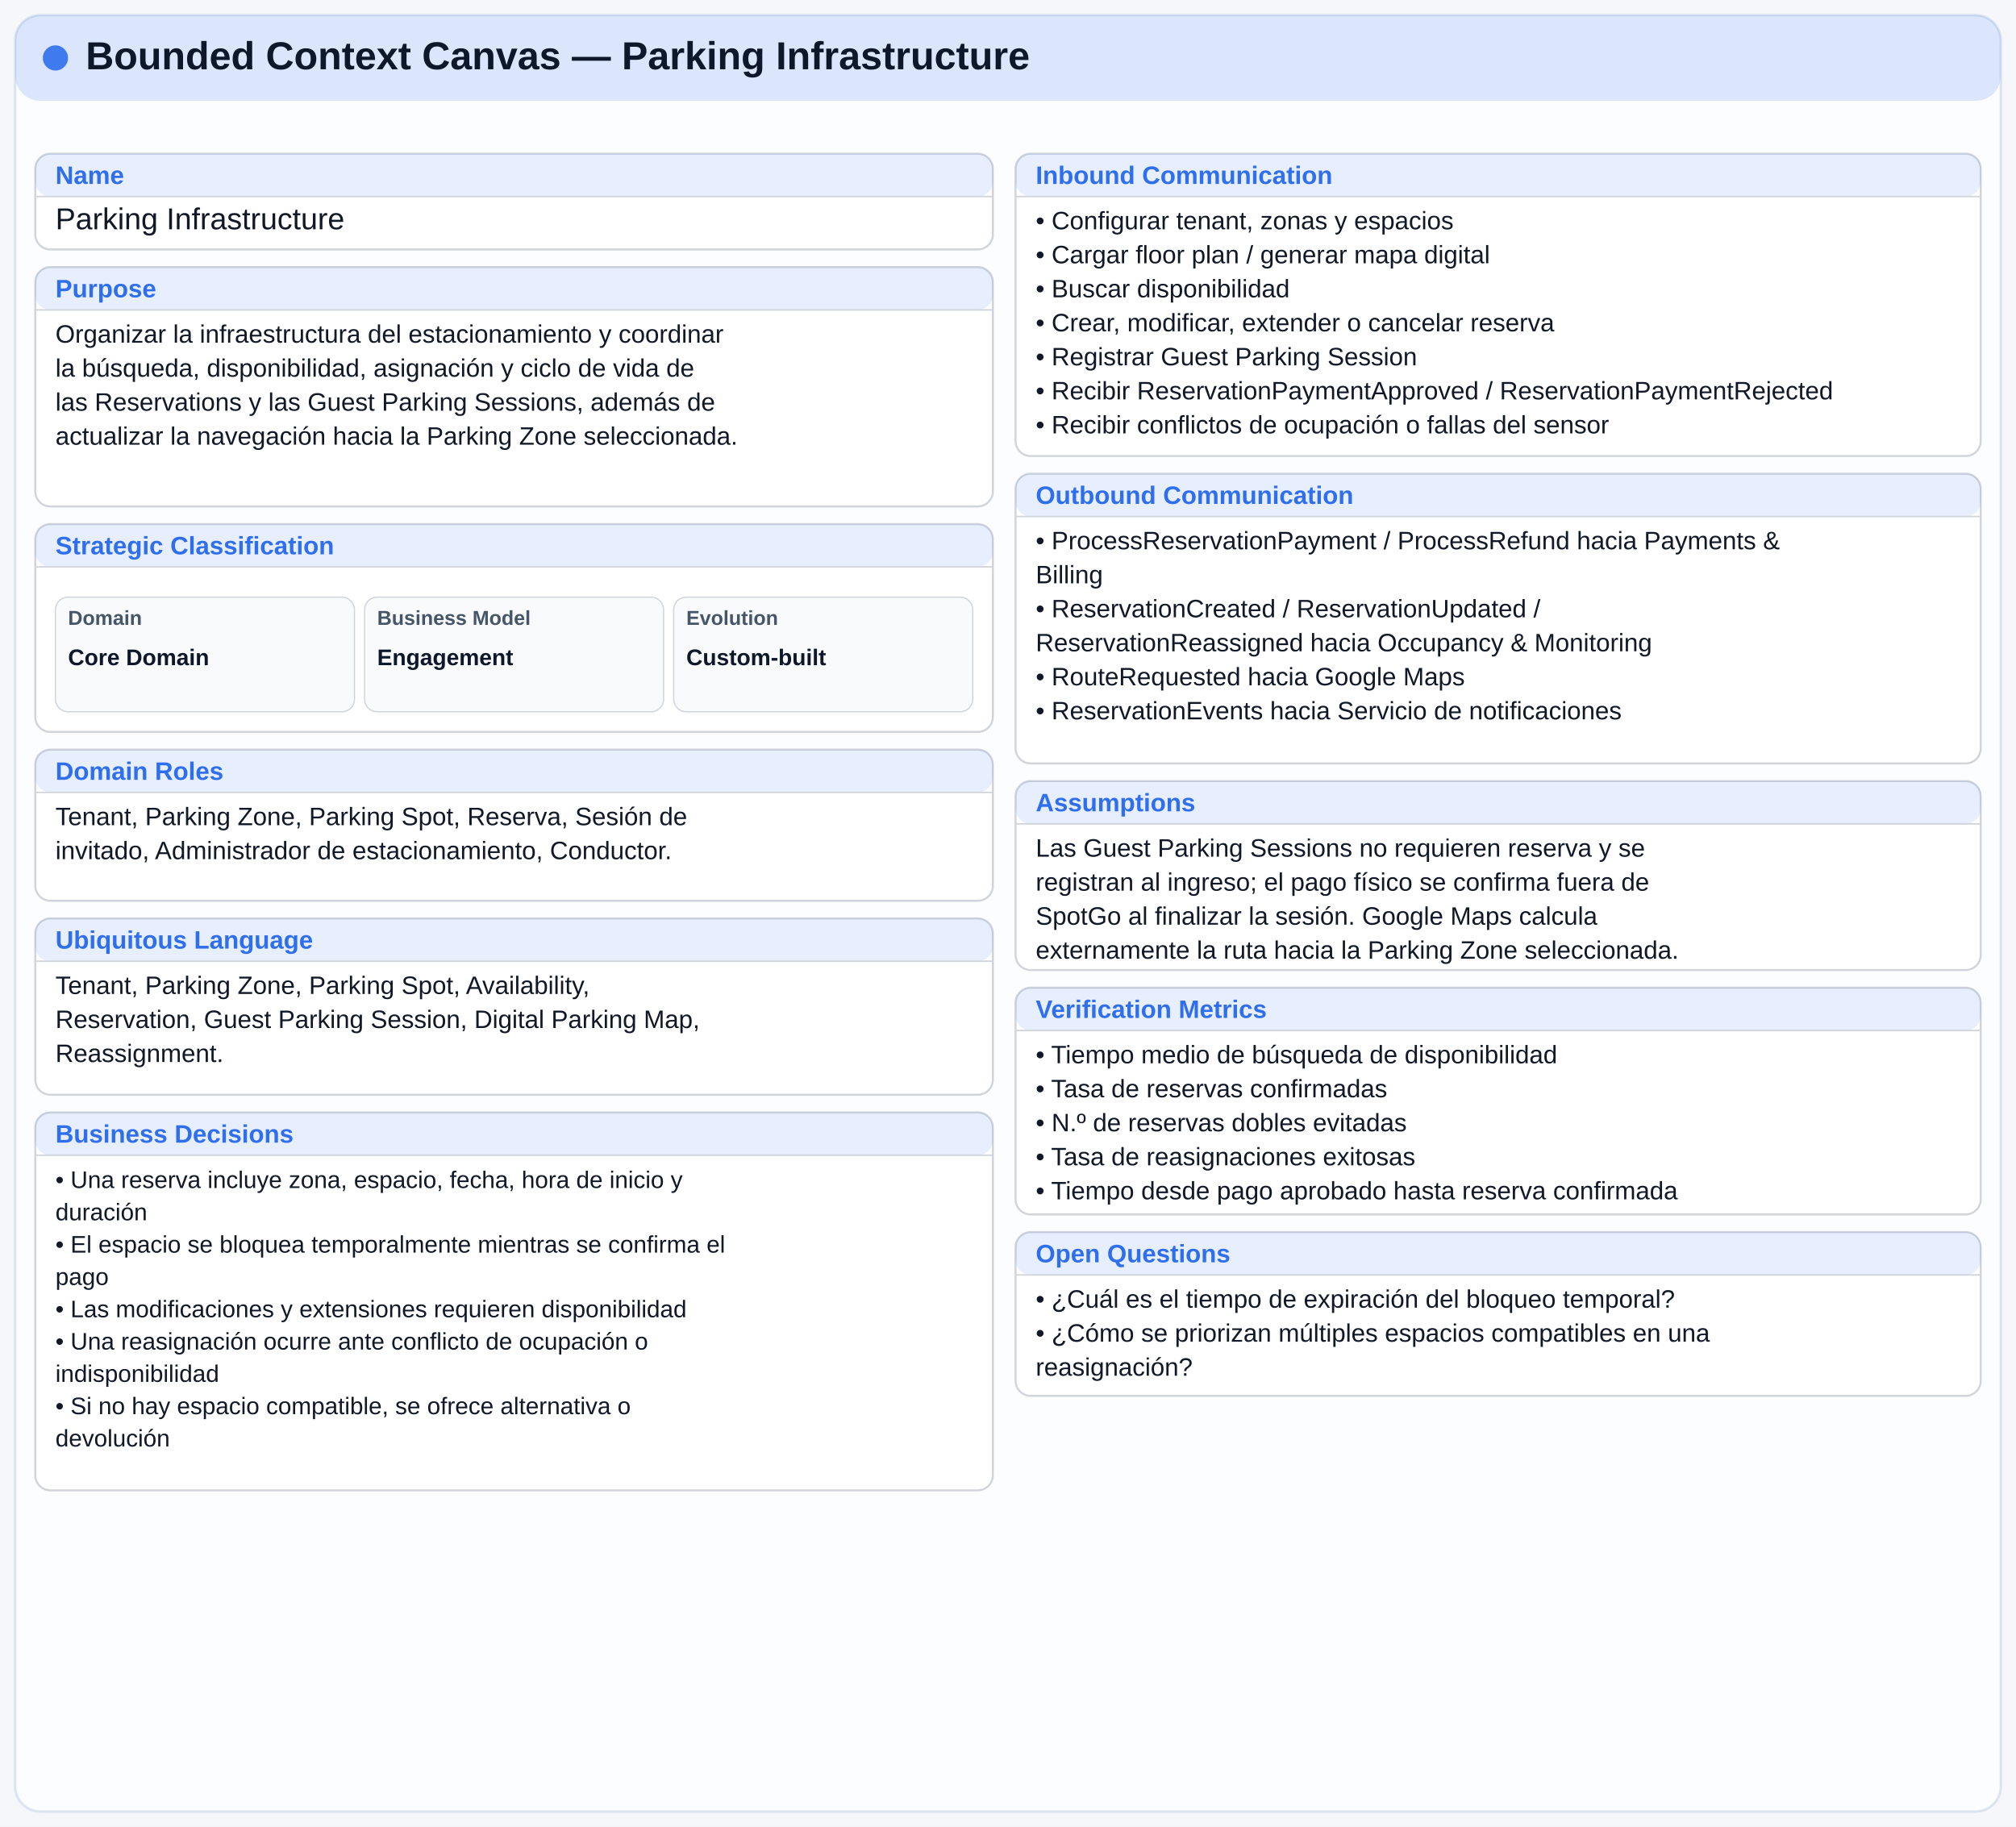
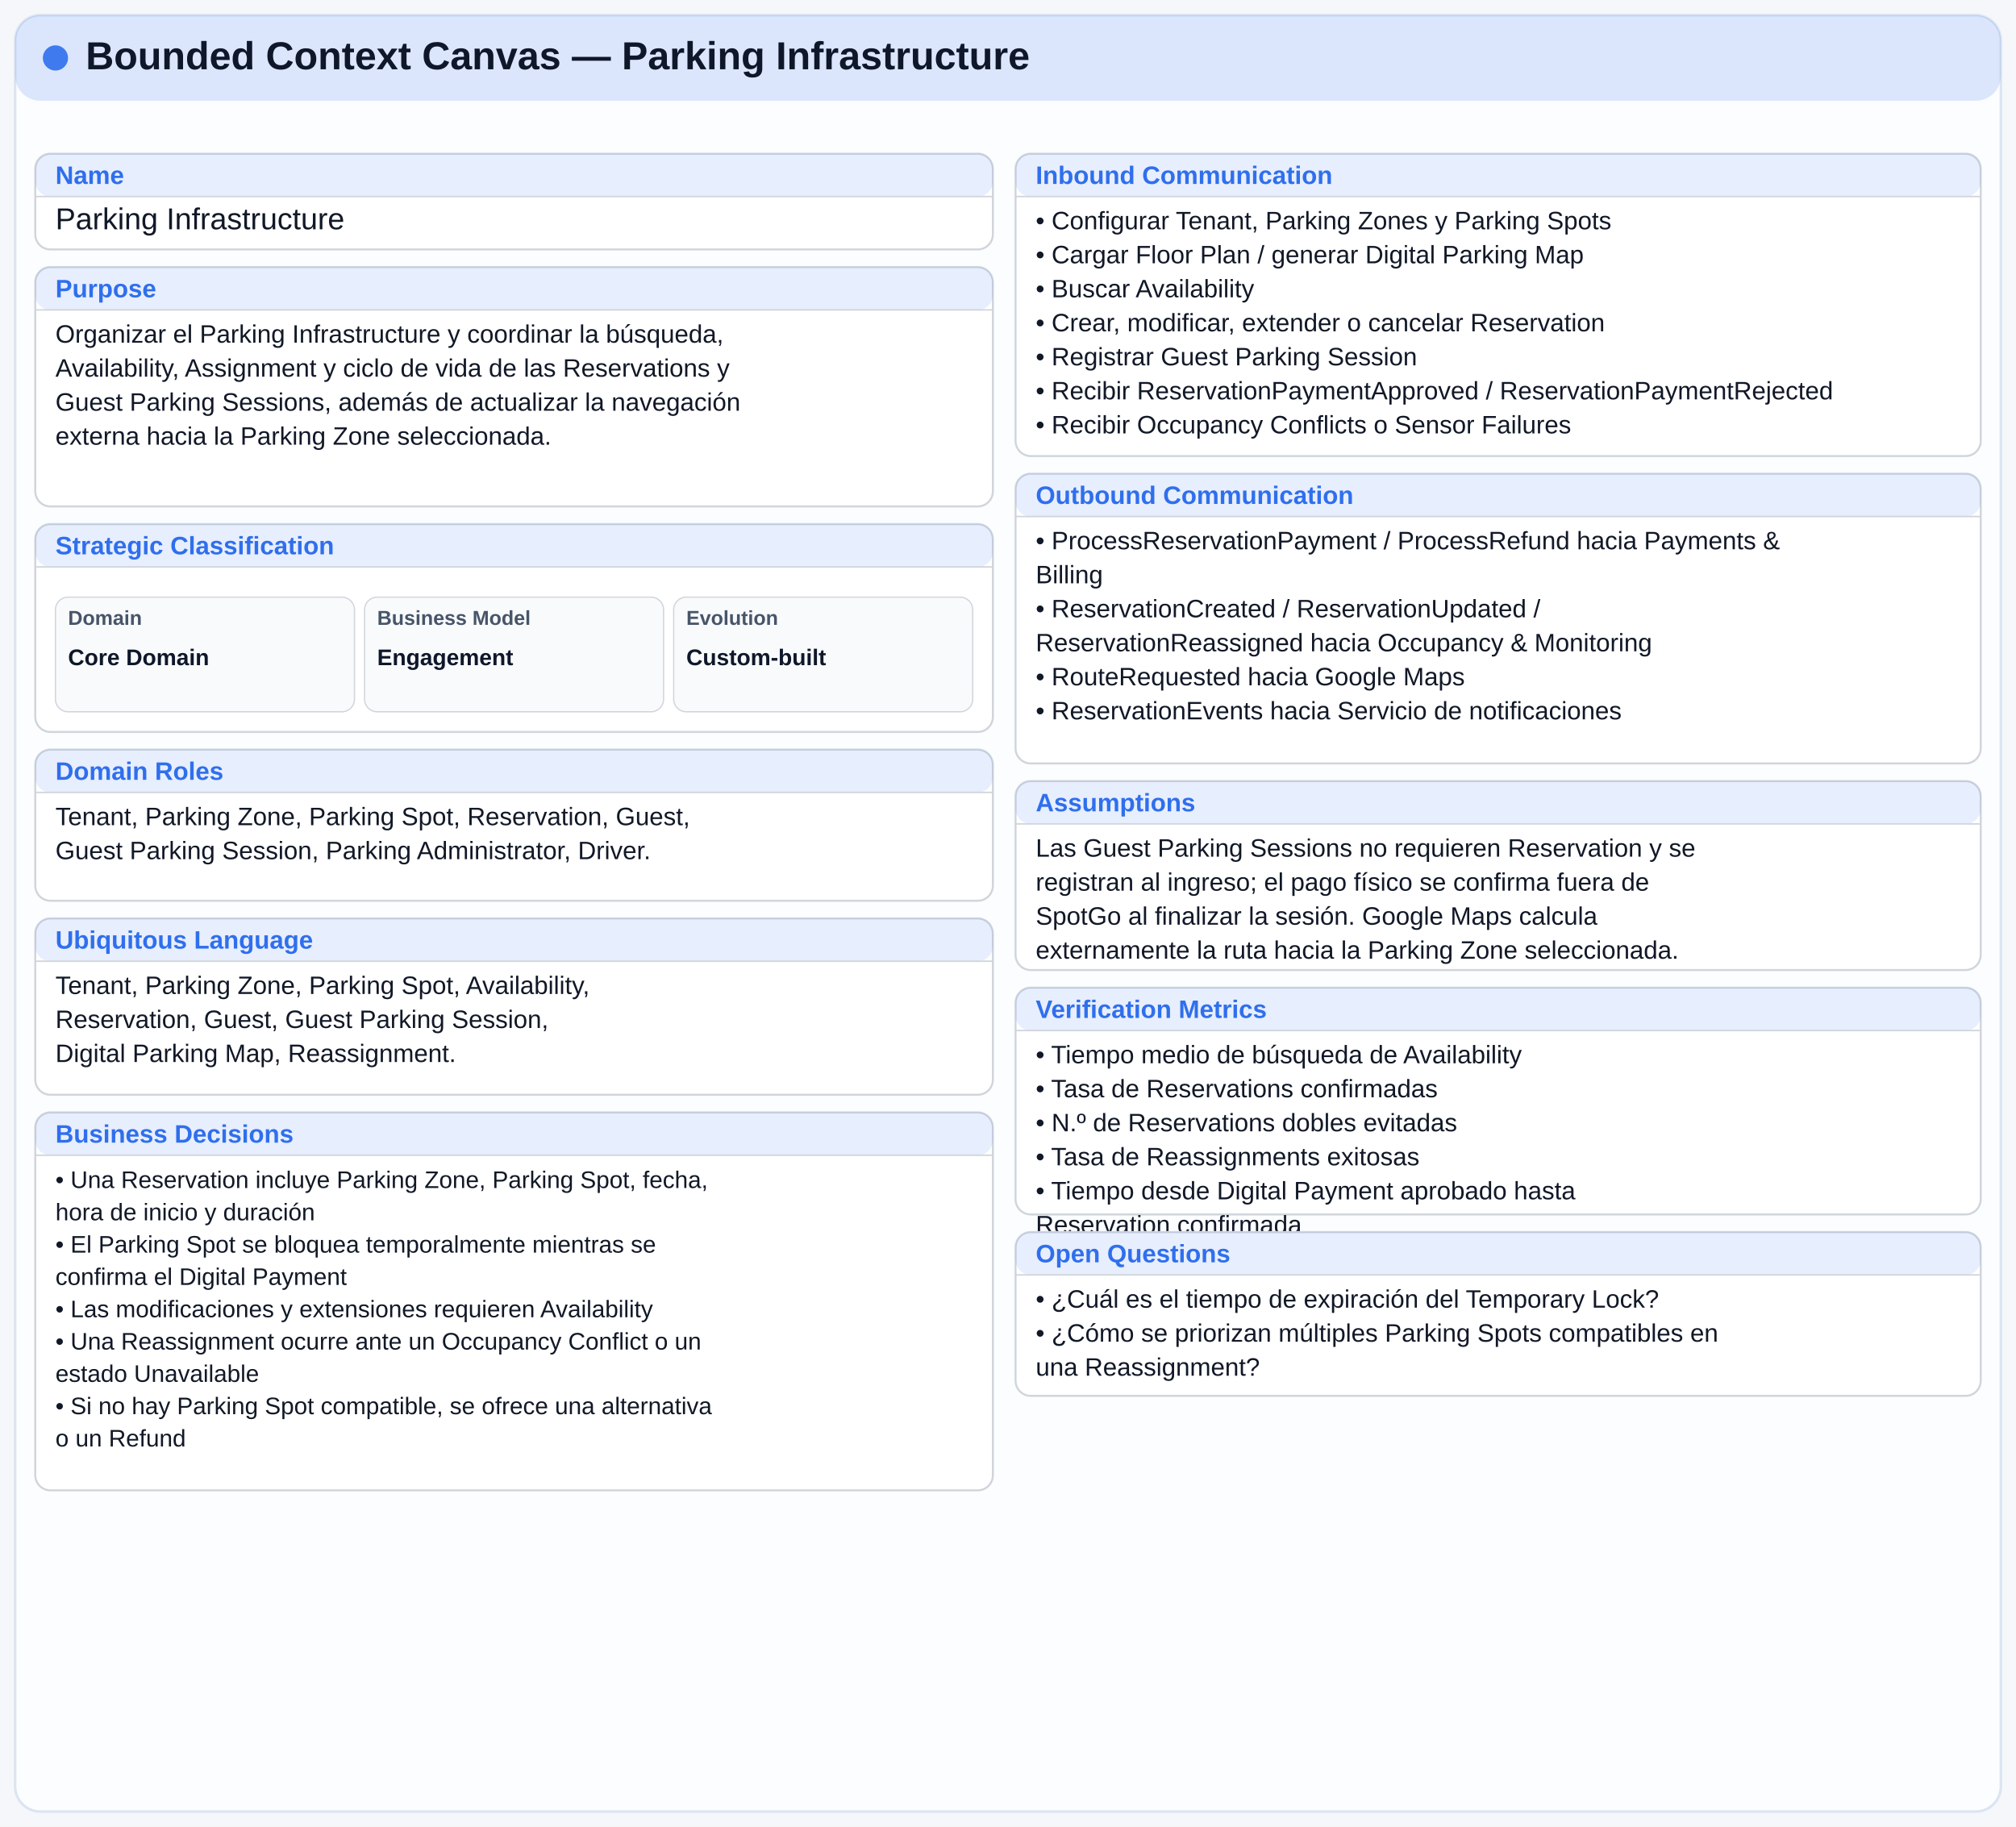
<svg xmlns="http://www.w3.org/2000/svg" width="1600" height="1450" viewBox="0 0 1600 1450">
  <rect width="100%" height="100%" fill="#f5f7fb" />
  <rect x="12" y="12" width="1576" height="1426" rx="20" fill="#fbfdff" stroke="#dbe4f0" stroke-width="2" />
  <rect x="12" y="12" width="1576" height="68" rx="20" fill="#2F6FED" opacity="0.16" />
  <circle cx="44" cy="46" r="10" fill="#2F6FED" opacity="0.9" />
  <text x="68" y="55" font-family="Arial, Helvetica, sans-serif" font-size="31" fill="#0f172a" font-weight="bold">
    <tspan x="68" dy="0">Bounded Context Canvas — Parking Infrastructure</tspan>
  </text>
  <g>
    <rect x="28" y="122" width="760" height="76" rx="12" fill="#ffffff" stroke="#d1d5db" stroke-width="1.6" />
    <rect x="28" y="122" width="760" height="34" rx="12" fill="#2F6FED" opacity="0.12" />
    <line x1="28" y1="156" x2="788" y2="156" stroke="#d1d5db" stroke-width="1.2" />
    <text x="44" y="146" font-family="Arial, Helvetica, sans-serif" font-size="20" fill="#2F6FED" font-weight="bold">
      <tspan x="44" dy="0">Name</tspan>
    </text>
    <text x="44" y="182" font-family="Arial, Helvetica, sans-serif" font-size="24" fill="#111827" font-weight="normal">
      <tspan x="44" dy="0">Parking Infrastructure</tspan>
    </text>
  </g>
  <g>
    <rect x="28" y="212" width="760" height="190" rx="12" fill="#ffffff" stroke="#d1d5db" stroke-width="1.6" />
    <rect x="28" y="212" width="760" height="34" rx="12" fill="#2F6FED" opacity="0.12" />
    <line x1="28" y1="246" x2="788" y2="246" stroke="#d1d5db" stroke-width="1.2" />
    <text x="44" y="236" font-family="Arial, Helvetica, sans-serif" font-size="20" fill="#2F6FED" font-weight="bold">
      <tspan x="44" dy="0">Purpose</tspan>
    </text>
    <text x="44" y="272" font-family="Arial, Helvetica, sans-serif" font-size="20" fill="#111827" font-weight="normal">
-       <tspan x="44" dy="0">Organizar la infraestructura del estacionamiento y coordinar</tspan>
-       <tspan x="44" dy="27.0">la búsqueda, disponibilidad, asignación y ciclo de vida de</tspan>
-       <tspan x="44" dy="27.0">las Reservations y las Guest Parking Sessions, además de</tspan>
-       <tspan x="44" dy="27.0">actualizar la navegación hacia la Parking Zone seleccionada.</tspan>
+       <tspan x="44" dy="0">Organizar el Parking Infrastructure y coordinar la búsqueda,</tspan>
+       <tspan x="44" dy="27.0">Availability, Assignment y ciclo de vida de las Reservations y</tspan>
+       <tspan x="44" dy="27.0">Guest Parking Sessions, además de actualizar la navegación</tspan>
+       <tspan x="44" dy="27.0">externa hacia la Parking Zone seleccionada.</tspan>
    </text>
  </g>
  <g>
    <rect x="28" y="416" width="760" height="165" rx="12" fill="#ffffff" stroke="#d1d5db" stroke-width="1.6" />
    <rect x="28" y="416" width="760" height="34" rx="12" fill="#2F6FED" opacity="0.12" />
    <line x1="28" y1="450" x2="788" y2="450" stroke="#d1d5db" stroke-width="1.2" />
    <text x="44" y="440" font-family="Arial, Helvetica, sans-serif" font-size="20" fill="#2F6FED" font-weight="bold">
      <tspan x="44" dy="0">Strategic Classification</tspan>
    </text>
    <rect x="44.0" y="474" width="237.333" height="91" rx="10" fill="#f8fafc" stroke="#d1d5db" stroke-width="1" />
    <text x="54.0" y="496" font-family="Arial, Helvetica, sans-serif" font-size="16" fill="#475569" font-weight="bold">
      <tspan x="54.0" dy="0">Domain</tspan>
    </text>
    <text x="54.0" y="528" font-family="Arial, Helvetica, sans-serif" font-size="18" fill="#0f172a" font-weight="bold">
      <tspan x="54.0" dy="0">Core Domain</tspan>
    </text>
    <rect x="289.333" y="474" width="237.333" height="91" rx="10" fill="#f8fafc" stroke="#d1d5db" stroke-width="1" />
    <text x="299.333" y="496" font-family="Arial, Helvetica, sans-serif" font-size="16" fill="#475569" font-weight="bold">
      <tspan x="299.333" dy="0">Business Model</tspan>
    </text>
    <text x="299.333" y="528" font-family="Arial, Helvetica, sans-serif" font-size="18" fill="#0f172a" font-weight="bold">
      <tspan x="299.333" dy="0">Engagement</tspan>
    </text>
    <rect x="534.667" y="474" width="237.333" height="91" rx="10" fill="#f8fafc" stroke="#d1d5db" stroke-width="1" />
    <text x="544.667" y="496" font-family="Arial, Helvetica, sans-serif" font-size="16" fill="#475569" font-weight="bold">
      <tspan x="544.667" dy="0">Evolution</tspan>
    </text>
    <text x="544.667" y="528" font-family="Arial, Helvetica, sans-serif" font-size="18" fill="#0f172a" font-weight="bold">
      <tspan x="544.667" dy="0">Custom-built</tspan>
    </text>
  </g>
  <g>
    <rect x="28" y="595" width="760" height="120" rx="12" fill="#ffffff" stroke="#d1d5db" stroke-width="1.6" />
    <rect x="28" y="595" width="760" height="34" rx="12" fill="#2F6FED" opacity="0.12" />
    <line x1="28" y1="629" x2="788" y2="629" stroke="#d1d5db" stroke-width="1.2" />
    <text x="44" y="619" font-family="Arial, Helvetica, sans-serif" font-size="20" fill="#2F6FED" font-weight="bold">
      <tspan x="44" dy="0">Domain Roles</tspan>
    </text>
    <text x="44" y="655" font-family="Arial, Helvetica, sans-serif" font-size="20" fill="#111827" font-weight="normal">
-       <tspan x="44" dy="0">Tenant, Parking Zone, Parking Spot, Reserva, Sesión de</tspan>
-       <tspan x="44" dy="27.0">invitado, Administrador de estacionamiento, Conductor.</tspan>
+       <tspan x="44" dy="0">Tenant, Parking Zone, Parking Spot, Reservation, Guest,</tspan>
+       <tspan x="44" dy="27.0">Guest Parking Session, Parking Administrator, Driver.</tspan>
    </text>
  </g>
  <g>
    <rect x="28" y="729" width="760" height="140" rx="12" fill="#ffffff" stroke="#d1d5db" stroke-width="1.6" />
    <rect x="28" y="729" width="760" height="34" rx="12" fill="#2F6FED" opacity="0.12" />
    <line x1="28" y1="763" x2="788" y2="763" stroke="#d1d5db" stroke-width="1.2" />
    <text x="44" y="753" font-family="Arial, Helvetica, sans-serif" font-size="20" fill="#2F6FED" font-weight="bold">
      <tspan x="44" dy="0">Ubiquitous Language</tspan>
    </text>
    <text x="44" y="789" font-family="Arial, Helvetica, sans-serif" font-size="20" fill="#111827" font-weight="normal">
      <tspan x="44" dy="0">Tenant, Parking Zone, Parking Spot, Availability,</tspan>
-       <tspan x="44" dy="27.0">Reservation, Guest Parking Session, Digital Parking Map,</tspan>
-       <tspan x="44" dy="27.0">Reassignment.</tspan>
+       <tspan x="44" dy="27.0">Reservation, Guest, Guest Parking Session,</tspan>
+       <tspan x="44" dy="27.0">Digital Parking Map, Reassignment.</tspan>
    </text>
  </g>
  <g>
    <rect x="28" y="883" width="760" height="300" rx="12" fill="#ffffff" stroke="#d1d5db" stroke-width="1.6" />
    <rect x="28" y="883" width="760" height="34" rx="12" fill="#2F6FED" opacity="0.12" />
    <line x1="28" y1="917" x2="788" y2="917" stroke="#d1d5db" stroke-width="1.2" />
    <text x="44" y="907" font-family="Arial, Helvetica, sans-serif" font-size="20" fill="#2F6FED" font-weight="bold">
      <tspan x="44" dy="0">Business Decisions</tspan>
    </text>
    <text x="44" y="943" font-family="Arial, Helvetica, sans-serif" font-size="19" fill="#111827" font-weight="normal">
-       <tspan x="44" dy="0">• Una reserva incluye zona, espacio, fecha, hora de inicio y</tspan>
-       <tspan x="44" dy="25.65">  duración</tspan>
-       <tspan x="44" dy="25.65">• El espacio se bloquea temporalmente mientras se confirma el</tspan>
-       <tspan x="44" dy="25.65">  pago</tspan>
-       <tspan x="44" dy="25.65">• Las modificaciones y extensiones requieren disponibilidad</tspan>
-       <tspan x="44" dy="25.65">• Una reasignación ocurre ante conflicto de ocupación o</tspan>
-       <tspan x="44" dy="25.65">  indisponibilidad</tspan>
-       <tspan x="44" dy="25.65">• Si no hay espacio compatible, se ofrece alternativa o</tspan>
-       <tspan x="44" dy="25.65">  devolución</tspan>
+       <tspan x="44" dy="0">• Una Reservation incluye Parking Zone, Parking Spot, fecha,</tspan>
+       <tspan x="44" dy="25.65">  hora de inicio y duración</tspan>
+       <tspan x="44" dy="25.65">• El Parking Spot se bloquea temporalmente mientras se</tspan>
+       <tspan x="44" dy="25.65">  confirma el Digital Payment</tspan>
+       <tspan x="44" dy="25.65">• Las modificaciones y extensiones requieren Availability</tspan>
+       <tspan x="44" dy="25.65">• Una Reassignment ocurre ante un Occupancy Conflict o un</tspan>
+       <tspan x="44" dy="25.65">  estado Unavailable</tspan>
+       <tspan x="44" dy="25.65">• Si no hay Parking Spot compatible, se ofrece una alternativa</tspan>
+       <tspan x="44" dy="25.65">  o un Refund</tspan>
    </text>
  </g>
  <g>
    <rect x="806" y="122" width="766" height="240" rx="12" fill="#ffffff" stroke="#d1d5db" stroke-width="1.6" />
    <rect x="806" y="122" width="766" height="34" rx="12" fill="#2F6FED" opacity="0.12" />
    <line x1="806" y1="156" x2="1572" y2="156" stroke="#d1d5db" stroke-width="1.2" />
    <text x="822" y="146" font-family="Arial, Helvetica, sans-serif" font-size="20" fill="#2F6FED" font-weight="bold">
      <tspan x="822" dy="0">Inbound Communication</tspan>
    </text>
    <text x="822" y="182" font-family="Arial, Helvetica, sans-serif" font-size="20" fill="#111827" font-weight="normal">
-       <tspan x="822" dy="0">• Configurar tenant, zonas y espacios</tspan>
-       <tspan x="822" dy="27.0">• Cargar floor plan / generar mapa digital</tspan>
-       <tspan x="822" dy="27.0">• Buscar disponibilidad</tspan>
-       <tspan x="822" dy="27.0">• Crear, modificar, extender o cancelar reserva</tspan>
+       <tspan x="822" dy="0">• Configurar Tenant, Parking Zones y Parking Spots</tspan>
+       <tspan x="822" dy="27.0">• Cargar Floor Plan / generar Digital Parking Map</tspan>
+       <tspan x="822" dy="27.0">• Buscar Availability</tspan>
+       <tspan x="822" dy="27.0">• Crear, modificar, extender o cancelar Reservation</tspan>
      <tspan x="822" dy="27.0">• Registrar Guest Parking Session</tspan>
      <tspan x="822" dy="27.0">• Recibir ReservationPaymentApproved / ReservationPaymentRejected</tspan>
-       <tspan x="822" dy="27.0">• Recibir conflictos de ocupación o fallas del sensor</tspan>
+       <tspan x="822" dy="27.0">• Recibir Occupancy Conflicts o Sensor Failures</tspan>
    </text>
  </g>
  <g>
    <rect x="806" y="376" width="766" height="230" rx="12" fill="#ffffff" stroke="#d1d5db" stroke-width="1.6" />
    <rect x="806" y="376" width="766" height="34" rx="12" fill="#2F6FED" opacity="0.12" />
    <line x1="806" y1="410" x2="1572" y2="410" stroke="#d1d5db" stroke-width="1.2" />
    <text x="822" y="400" font-family="Arial, Helvetica, sans-serif" font-size="20" fill="#2F6FED" font-weight="bold">
      <tspan x="822" dy="0">Outbound Communication</tspan>
    </text>
    <text x="822" y="436" font-family="Arial, Helvetica, sans-serif" font-size="20" fill="#111827" font-weight="normal">
      <tspan x="822" dy="0">• ProcessReservationPayment / ProcessRefund hacia Payments &amp;</tspan>
      <tspan x="822" dy="27.0">  Billing</tspan>
      <tspan x="822" dy="27.0">• ReservationCreated / ReservationUpdated /</tspan>
      <tspan x="822" dy="27.0">  ReservationReassigned hacia Occupancy &amp; Monitoring</tspan>
      <tspan x="822" dy="27.0">• RouteRequested hacia Google Maps</tspan>
      <tspan x="822" dy="27.0">• ReservationEvents hacia Servicio de notificaciones</tspan>
    </text>
  </g>
  <g>
    <rect x="806" y="620" width="766" height="150" rx="12" fill="#ffffff" stroke="#d1d5db" stroke-width="1.6" />
    <rect x="806" y="620" width="766" height="34" rx="12" fill="#2F6FED" opacity="0.12" />
    <line x1="806" y1="654" x2="1572" y2="654" stroke="#d1d5db" stroke-width="1.2" />
    <text x="822" y="644" font-family="Arial, Helvetica, sans-serif" font-size="20" fill="#2F6FED" font-weight="bold">
      <tspan x="822" dy="0">Assumptions</tspan>
    </text>
    <text x="822" y="680" font-family="Arial, Helvetica, sans-serif" font-size="20" fill="#111827" font-weight="normal">
-       <tspan x="822" dy="0">Las Guest Parking Sessions no requieren reserva y se</tspan>
+       <tspan x="822" dy="0">Las Guest Parking Sessions no requieren Reservation y se</tspan>
      <tspan x="822" dy="27.0">registran al ingreso; el pago físico se confirma fuera de</tspan>
      <tspan x="822" dy="27.0">SpotGo al finalizar la sesión. Google Maps calcula</tspan>
      <tspan x="822" dy="27.0">externamente la ruta hacia la Parking Zone seleccionada.</tspan>
    </text>
  </g>
  <g>
    <rect x="806" y="784" width="766" height="180" rx="12" fill="#ffffff" stroke="#d1d5db" stroke-width="1.6" />
    <rect x="806" y="784" width="766" height="34" rx="12" fill="#2F6FED" opacity="0.12" />
    <line x1="806" y1="818" x2="1572" y2="818" stroke="#d1d5db" stroke-width="1.2" />
    <text x="822" y="808" font-family="Arial, Helvetica, sans-serif" font-size="20" fill="#2F6FED" font-weight="bold">
      <tspan x="822" dy="0">Verification Metrics</tspan>
    </text>
    <text x="822" y="844" font-family="Arial, Helvetica, sans-serif" font-size="20" fill="#111827" font-weight="normal">
-       <tspan x="822" dy="0">• Tiempo medio de búsqueda de disponibilidad</tspan>
-       <tspan x="822" dy="27.0">• Tasa de reservas confirmadas</tspan>
-       <tspan x="822" dy="27.0">• N.º de reservas dobles evitadas</tspan>
-       <tspan x="822" dy="27.0">• Tasa de reasignaciones exitosas</tspan>
-       <tspan x="822" dy="27.0">• Tiempo desde pago aprobado hasta reserva confirmada</tspan>
+       <tspan x="822" dy="0">• Tiempo medio de búsqueda de Availability</tspan>
+       <tspan x="822" dy="27.0">• Tasa de Reservations confirmadas</tspan>
+       <tspan x="822" dy="27.0">• N.º de Reservations dobles evitadas</tspan>
+       <tspan x="822" dy="27.0">• Tasa de Reassignments exitosas</tspan>
+       <tspan x="822" dy="27.0">• Tiempo desde Digital Payment aprobado hasta</tspan>
+       <tspan x="822" dy="27.0">  Reservation confirmada</tspan>
    </text>
  </g>
  <g>
    <rect x="806" y="978" width="766" height="130" rx="12" fill="#ffffff" stroke="#d1d5db" stroke-width="1.6" />
    <rect x="806" y="978" width="766" height="34" rx="12" fill="#2F6FED" opacity="0.12" />
    <line x1="806" y1="1012" x2="1572" y2="1012" stroke="#d1d5db" stroke-width="1.2" />
    <text x="822" y="1002" font-family="Arial, Helvetica, sans-serif" font-size="20" fill="#2F6FED" font-weight="bold">
      <tspan x="822" dy="0">Open Questions</tspan>
    </text>
    <text x="822" y="1038" font-family="Arial, Helvetica, sans-serif" font-size="20" fill="#111827" font-weight="normal">
-       <tspan x="822" dy="0">• ¿Cuál es el tiempo de expiración del bloqueo temporal?</tspan>
-       <tspan x="822" dy="27.0">• ¿Cómo se priorizan múltiples espacios compatibles en una</tspan>
-       <tspan x="822" dy="27.0">  reasignación?</tspan>
+       <tspan x="822" dy="0">• ¿Cuál es el tiempo de expiración del Temporary Lock?</tspan>
+       <tspan x="822" dy="27.0">• ¿Cómo se priorizan múltiples Parking Spots compatibles en</tspan>
+       <tspan x="822" dy="27.0">  una Reassignment?</tspan>
    </text>
  </g>
</svg>
